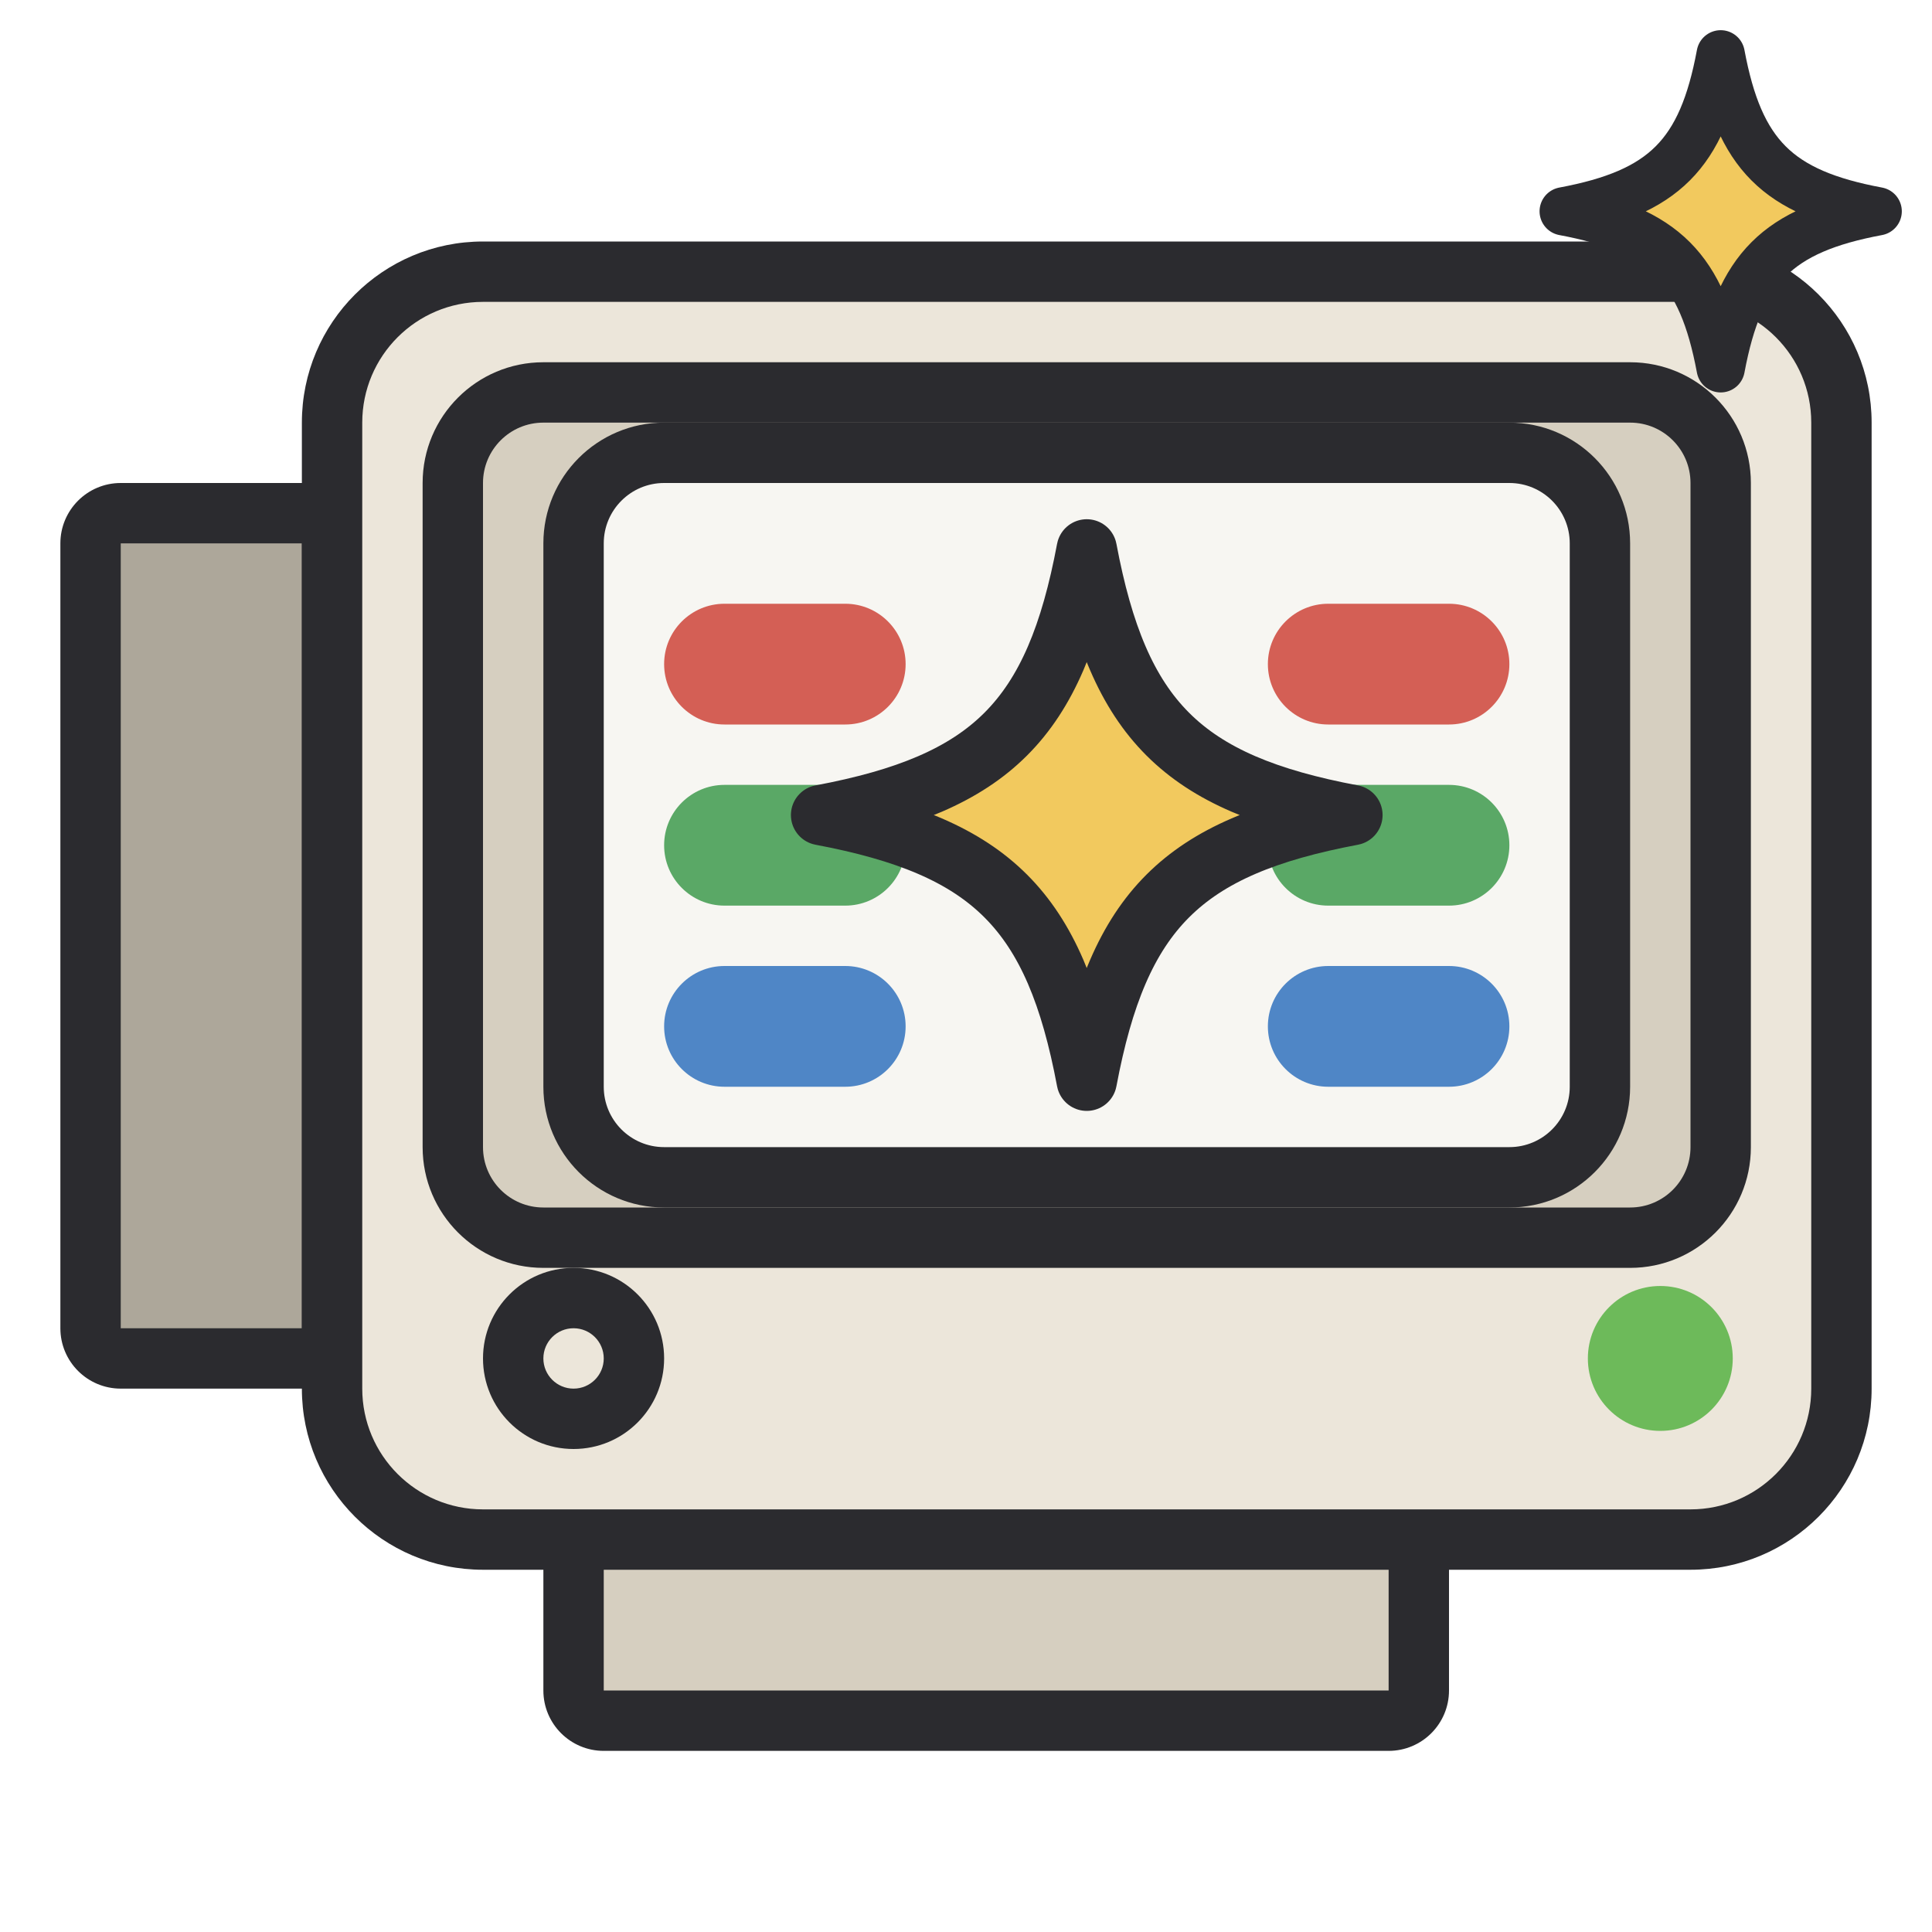
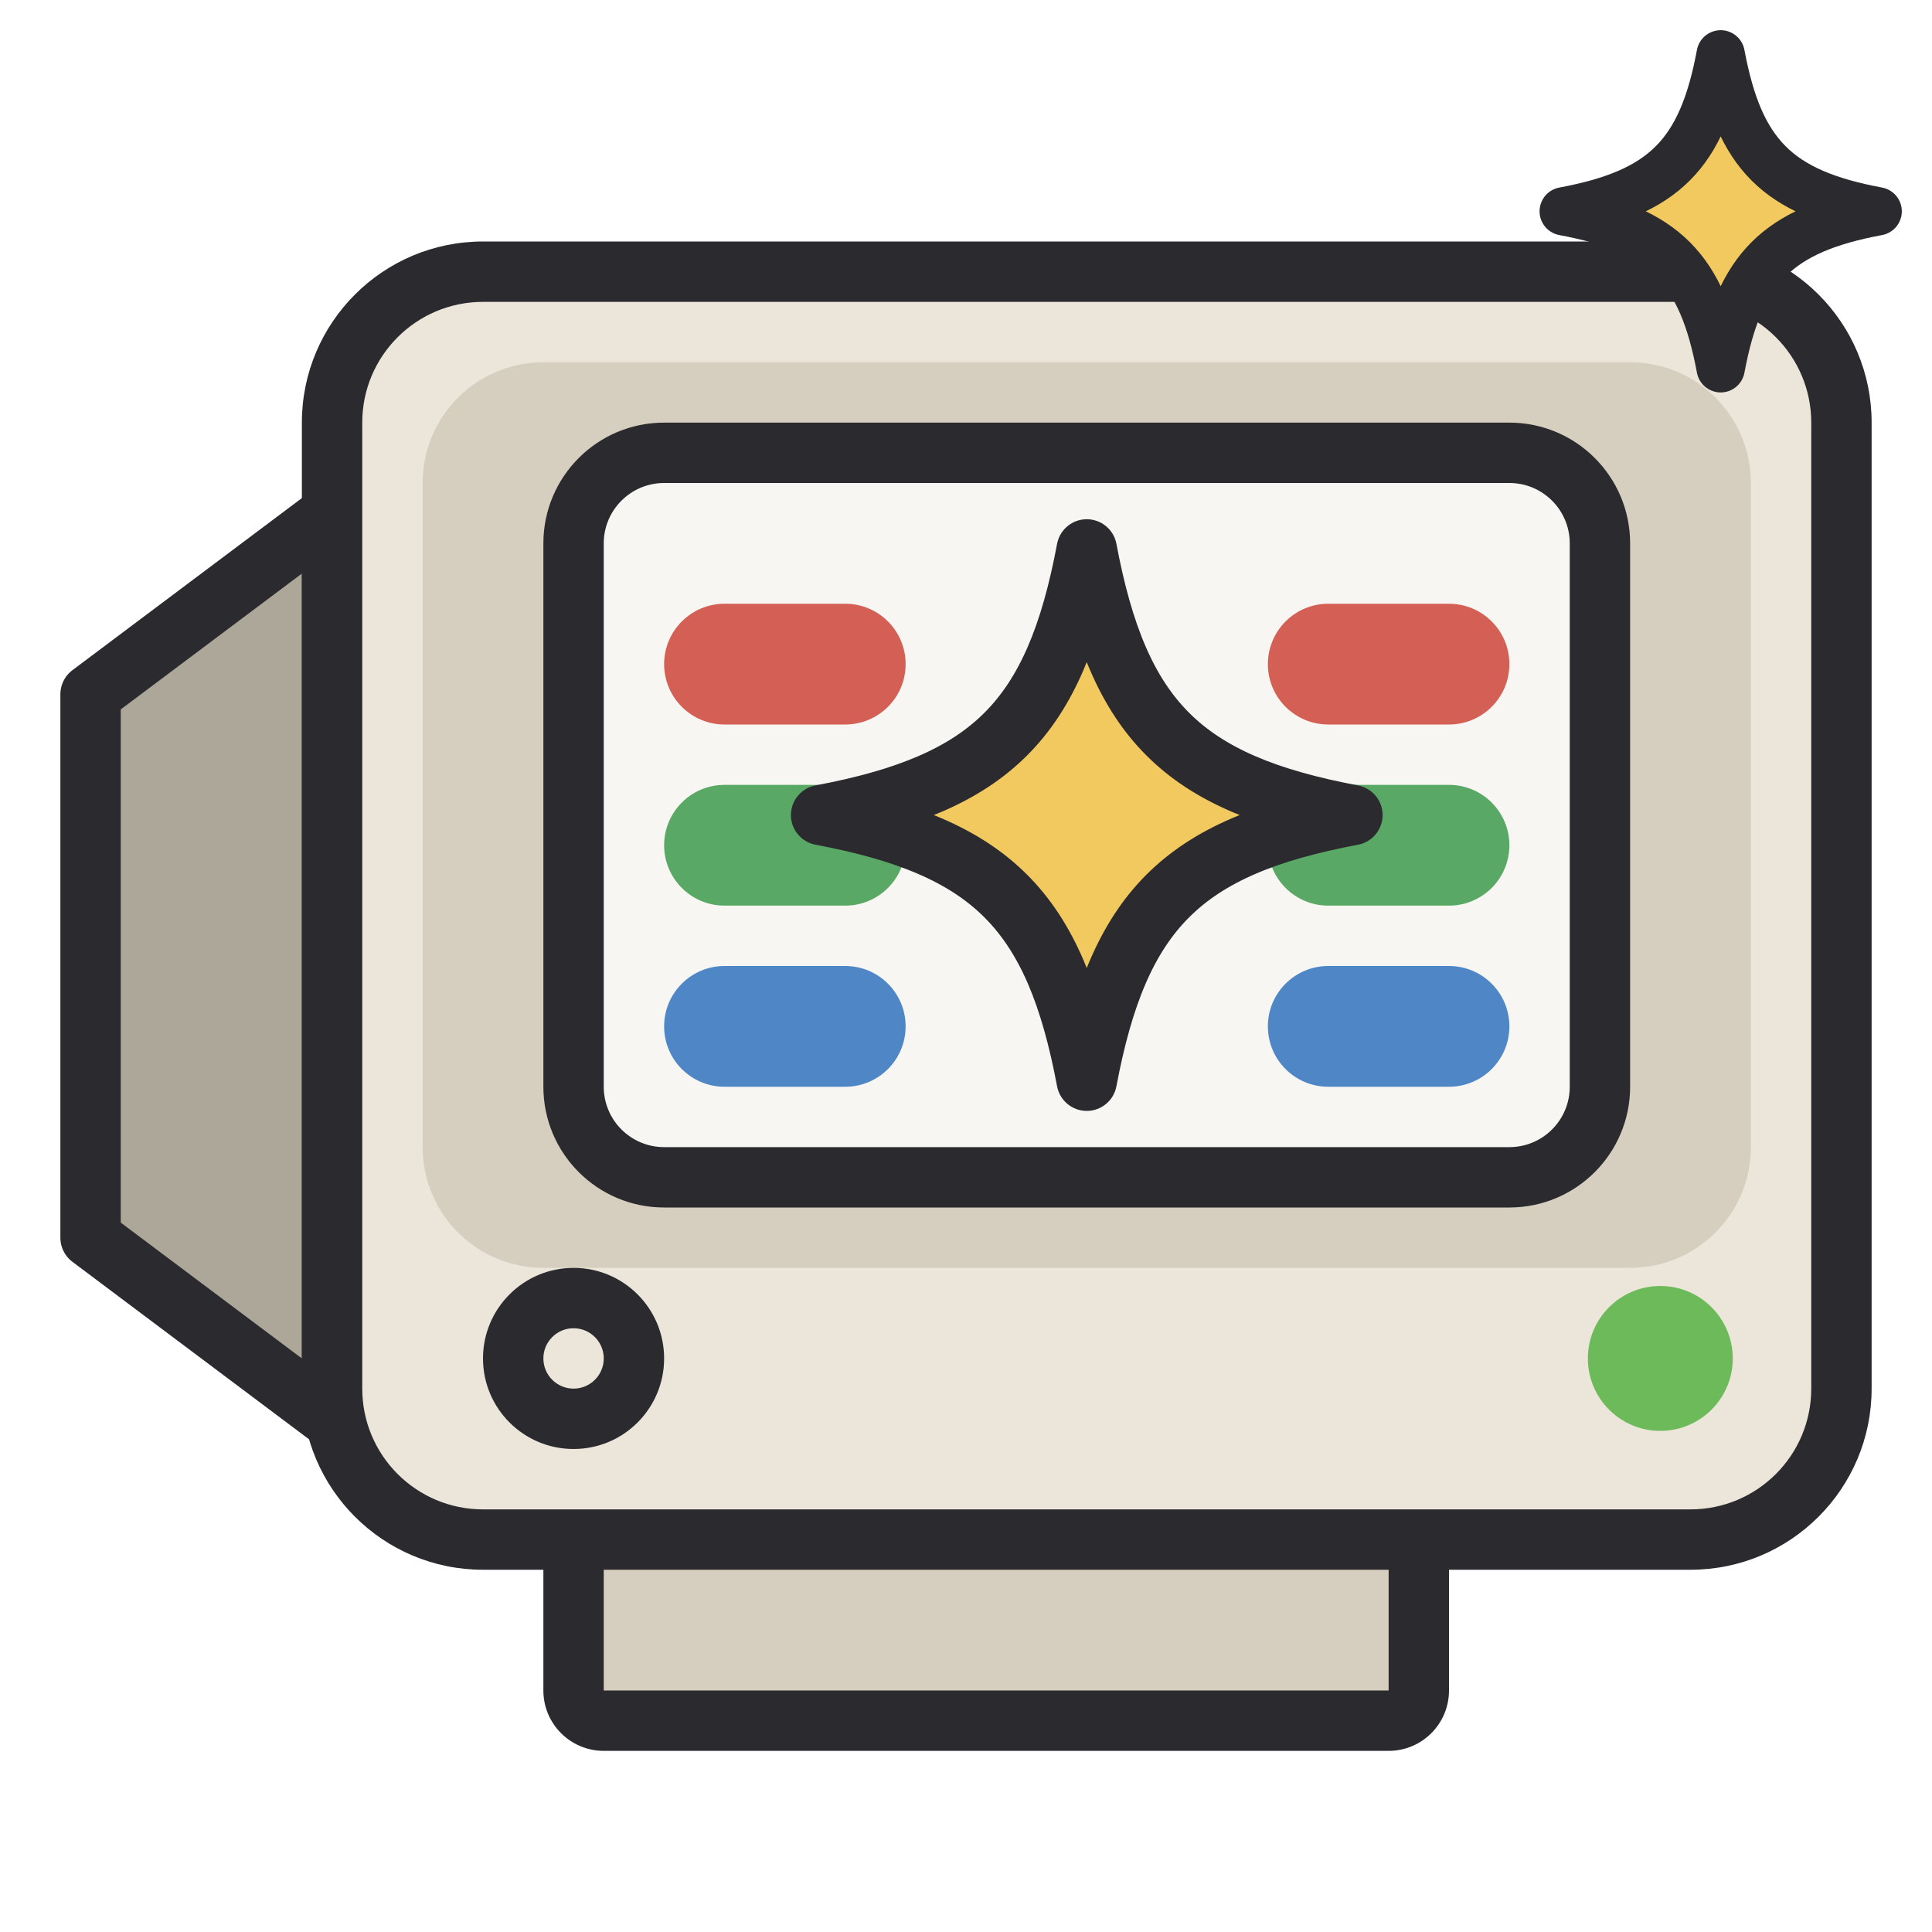
<svg xmlns="http://www.w3.org/2000/svg" width="32" height="32" viewBox="0 0 32 32" shape-rendering="auto">
-   <rect x="1" y="8" width="5" height="15" rx="1" fill="#2B2B2F" />
-   <rect x="2" y="9" width="3" height="13" fill="#ADA79A" />
+   <path d="M5.5 8.5L1.5 11.5V20.5L5.5 23.5Z" fill="#ADA79A" stroke="#2B2B2F" stroke-width="1" stroke-linejoin="round" stroke-linecap="round" />
  <rect x="9" y="24" width="15" height="5" rx="1" fill="#2B2B2F" />
  <rect x="10" y="25" width="13" height="3" fill="#D6CFC0" />
  <rect x="5" y="4" width="26" height="22" rx="3" fill="#2B2B2F" />
  <rect x="6" y="5" width="24" height="20" rx="2" fill="#ECE6DA" />
-   <rect x="7" y="6" width="22" height="15" rx="2" fill="#2B2B2F" />
-   <rect x="8" y="7" width="20" height="13" rx="1" fill="#D6CFC0" />
+   <rect x="7" y="6" width="22" height="15" rx="2" fill="#D6CFC0" />
  <rect x="9" y="7" width="18" height="13" rx="2" fill="#2B2B2F" />
  <rect x="10" y="8" width="16" height="11" rx="1" fill="#F7F6F2" />
  <rect x="11" y="10" width="4" height="2" rx="1" fill="#D45F55" />
  <rect x="21" y="10" width="4" height="2" rx="1" fill="#D45F55" />
  <rect x="11" y="13" width="4" height="2" rx="1" fill="#5AA866" />
  <rect x="21" y="13" width="4" height="2" rx="1" fill="#5AA866" />
  <rect x="11" y="16" width="4" height="2" rx="1" fill="#4F86C6" />
  <rect x="21" y="16" width="4" height="2" rx="1" fill="#4F86C6" />
  <path d="M18 9.1C18.53 11.92 19.58 12.97 22.4 13.5C19.58 14.03 18.53 15.08 18 17.9C17.47 15.08 16.42 14.03 13.6 13.5C16.42 12.97 17.47 11.92 18 9.1Z" fill="#F2C95E" stroke="#2B2B2F" stroke-width="1" stroke-linejoin="round" stroke-linecap="round" />
  <path d="M28.5 0.9C28.81 2.56 29.44 3.19 31.1 3.5C29.44 3.81 28.81 4.44 28.5 6.1C28.19 4.44 27.56 3.81 25.9 3.5C27.56 3.19 28.19 2.56 28.5 0.9Z" fill="#F2C95E" stroke="#2B2B2F" stroke-width="0.8" stroke-linejoin="round" stroke-linecap="round" />
  <circle cx="9.5" cy="22.5" r="1.5" fill="#2B2B2F" />
  <circle cx="9.5" cy="22.5" r="0.5" fill="#ECE6DA" />
  <circle cx="27.5" cy="22.5" r="1.2" fill="#6DBA5A" />
</svg>
